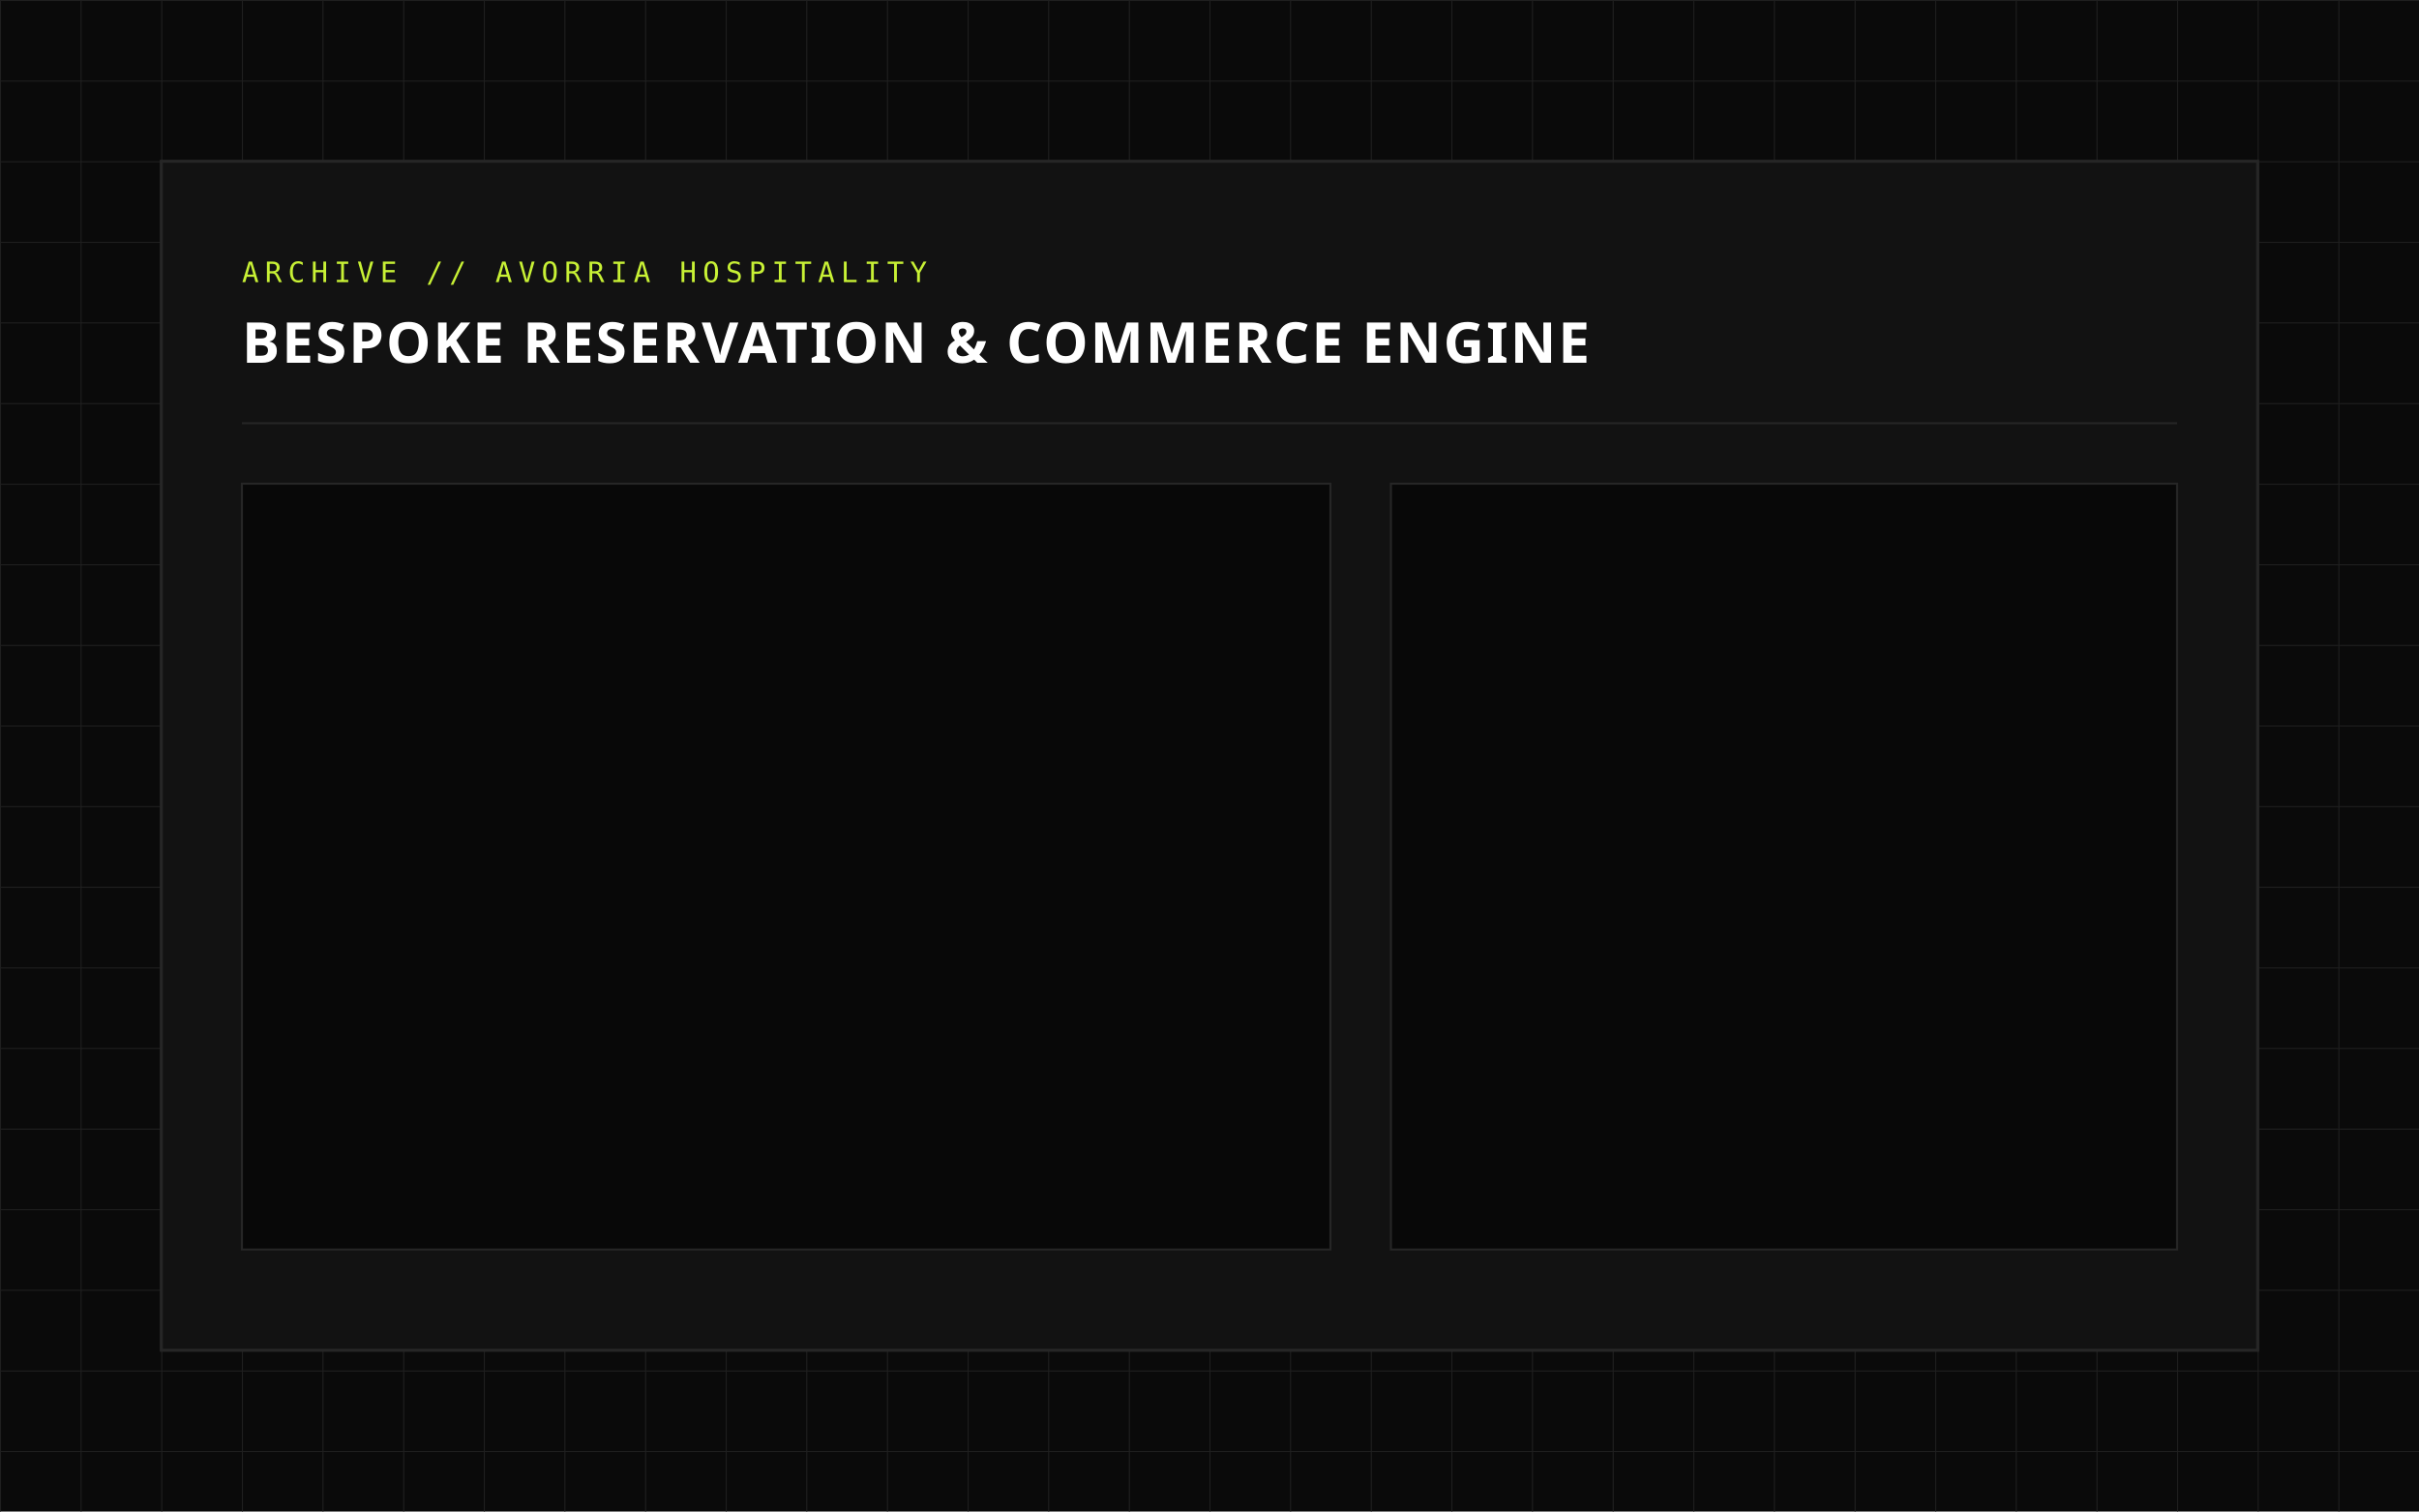
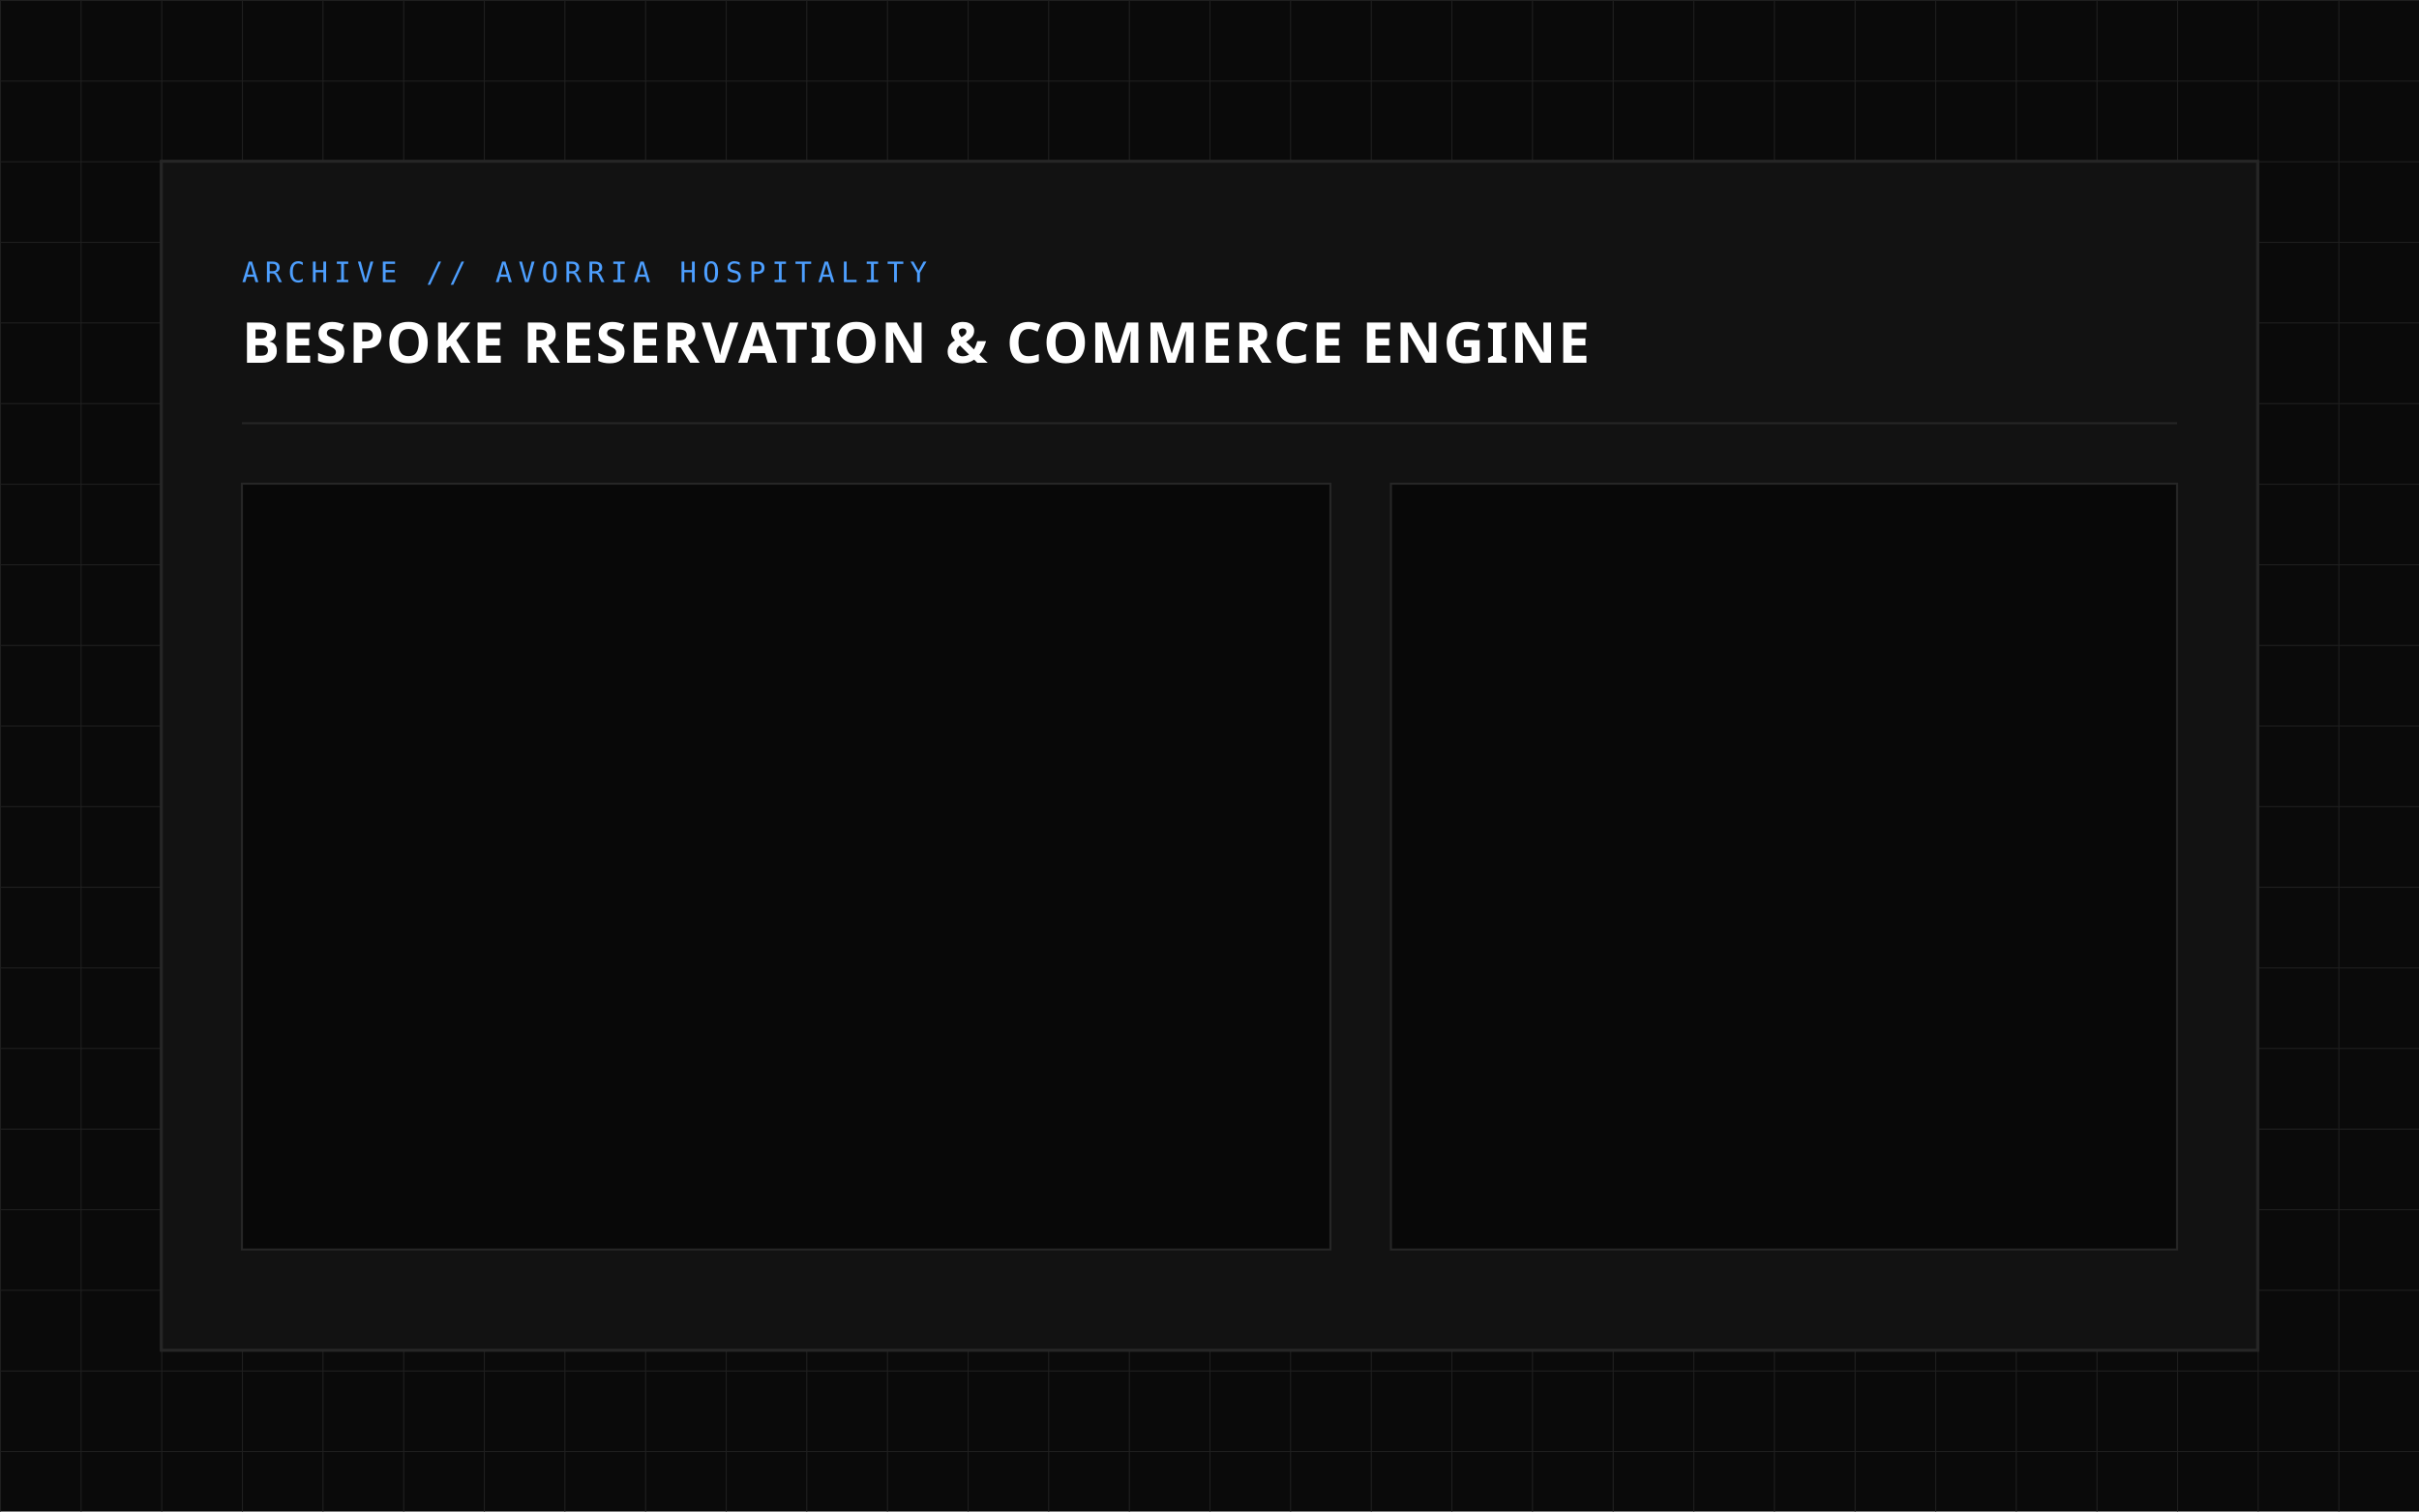
<svg xmlns="http://www.w3.org/2000/svg" viewBox="0 0 1200 750" width="100%" height="100%">
  <rect width="1200" height="750" fill="#0A0A0A" />
  <defs>
    <pattern id="gridH" width="40" height="40" patternUnits="userSpaceOnUse">
      <path d="M 40 0 L 0 0 0 40" fill="none" stroke="#1F1F1F" stroke-width="1" />
    </pattern>
  </defs>
  <rect width="1200" height="750" fill="url(#gridH)" />
  <rect x="80" y="80" width="1040" height="590" fill="#121212" stroke="#262626" stroke-width="1.5" />
-   <text x="120" y="140" fill="#C8F135" font-family="monospace" font-size="14" letter-spacing="3">ARCHIVE // AVORRIA HOSPITALITY</text>
+   <text x="120" y="140" fill="#4D9FFF" font-family="monospace" font-size="14" letter-spacing="3">ARCHIVE // AVORRIA HOSPITALITY</text>
  <text x="120" y="180" fill="#FFFFFF" font-family="sans-serif" font-weight="900" font-size="28" letter-spacing="1">BESPOKE RESERVATION &amp; COMMERCE ENGINE</text>
  <line x1="120" y1="210" x2="1080" y2="210" stroke="#262626" stroke-width="1" />
  <rect x="120" y="240" width="540" height="380" fill="#080808" stroke="#262626" />
  <rect x="690" y="240" width="390" height="380" fill="#080808" stroke="#262626" />
</svg>
